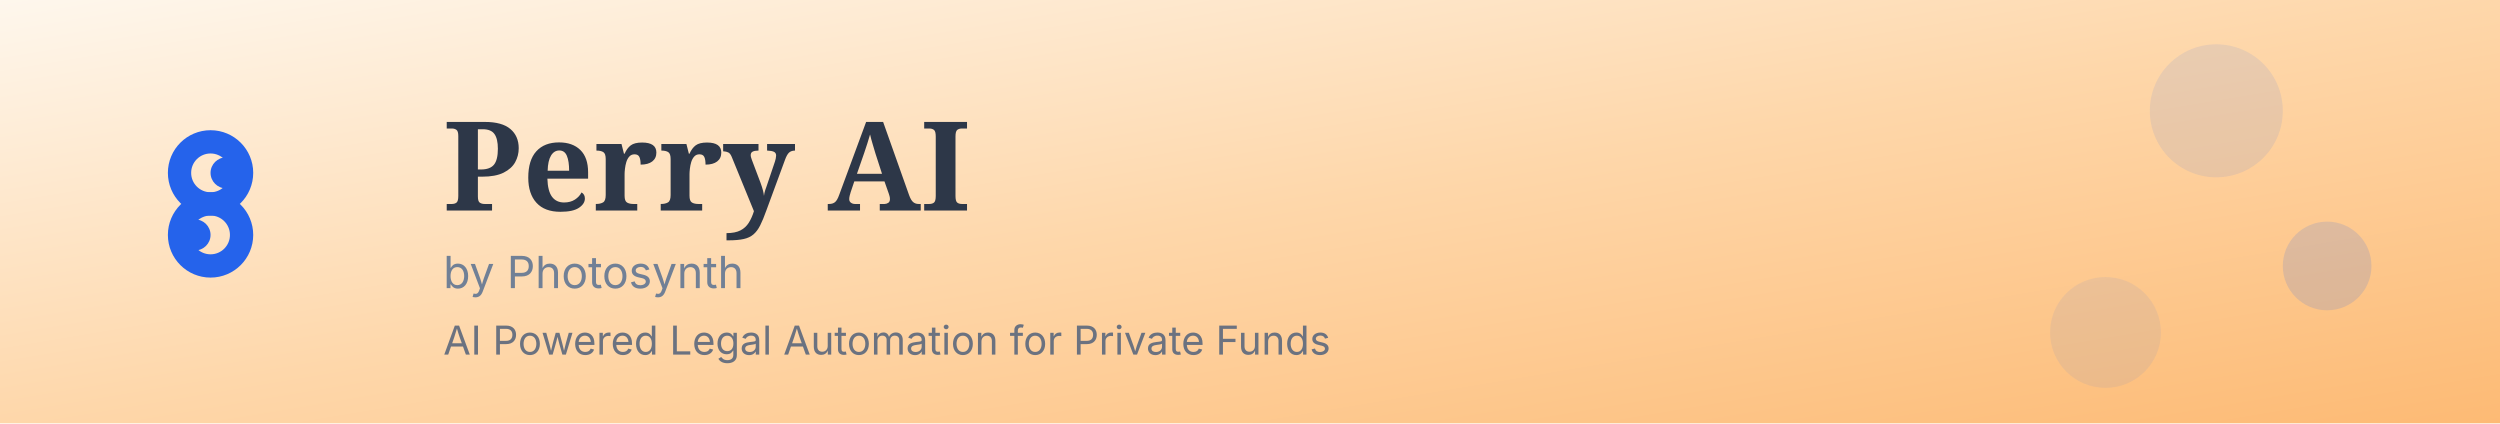
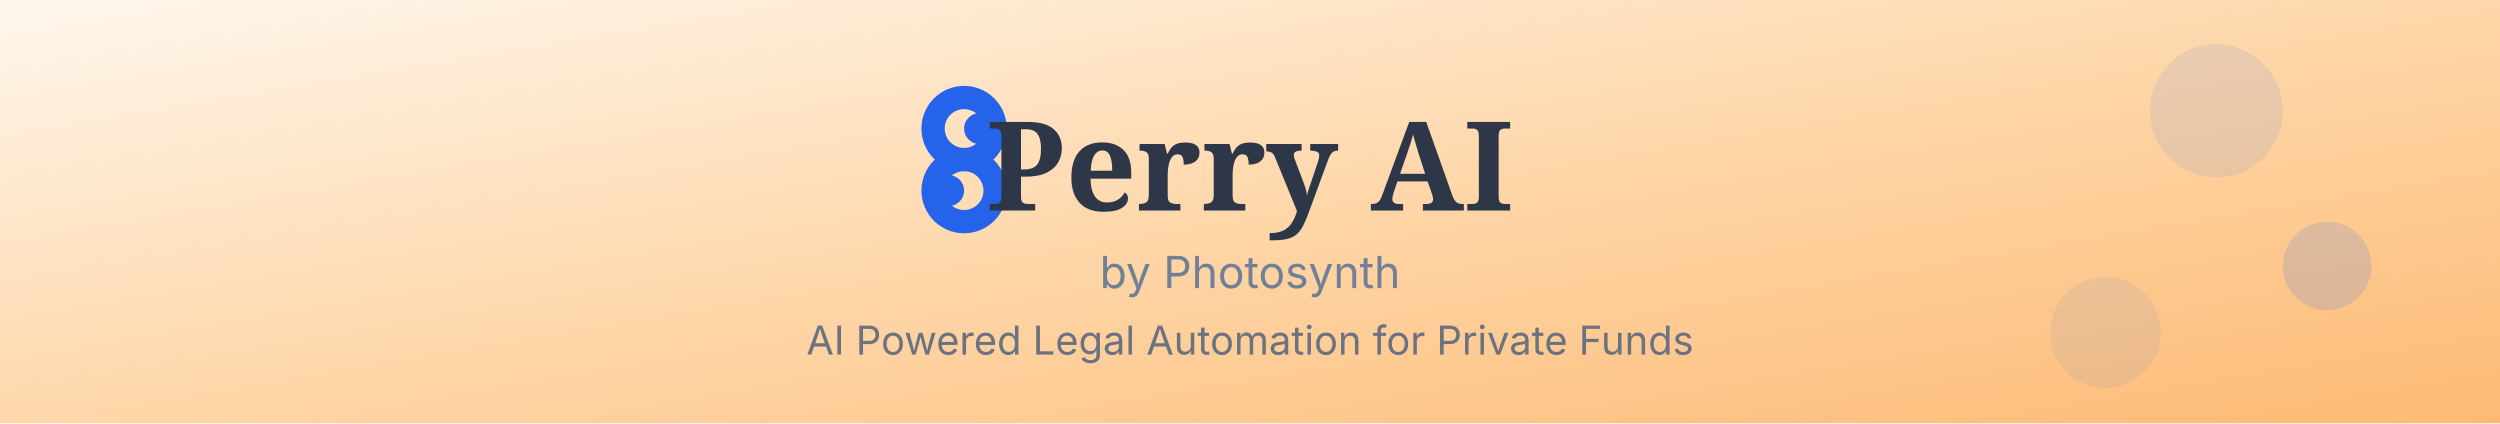
<svg xmlns="http://www.w3.org/2000/svg" viewBox="0 0 1128 191" width="1128" height="191">
  <defs>
    <linearGradient id="bgGradient" x1="0%" y1="0%" x2="100%" y2="100%">
      <stop offset="0%" style="stop-color:#fef7ed;stop-opacity:1" />
      <stop offset="50%" style="stop-color:#fed7aa;stop-opacity:1" />
      <stop offset="100%" style="stop-color:#fdba74;stop-opacity:1" />
    </linearGradient>
  </defs>
  <rect width="1128" height="191" fill="url(#bgGradient)" />
-   <g transform="translate(60, 50) scale(3.5)">
+   <g transform="translate(400, 30) scale(3.5)">
    <path d="M6 8c0-2.21 1.79-4 4-4s4 1.79 4 4c0 2.21-1.79 4-4 4s-4-1.79-4-4z" fill="none" stroke="#2563eb" stroke-width="3" />
    <path d="M14 16c0-2.21-1.79-4-4-4s-4 1.79-4 4c0 2.21 1.79 4 4 4s4-1.79 4-4z" fill="none" stroke="#2563eb" stroke-width="3" />
    <path d="M10 8c0-1.1.9-2 2-2s2 .9 2 2c0 1.1-.9 2-2 2s-2-.9-2-2z" fill="#2563eb" />
    <path d="M10 16c0-1.1-.9-2-2-2s-2 .9-2 2c0 1.1.9 2 2 2s2-.9 2-2z" fill="#2563eb" />
  </g>
-   <text x="200" y="95" font-family="Playfair Display, serif" font-size="56" font-weight="700" fill="#2d3748">Perry AI</text>
-   <text x="200" y="130" font-family="Inter, sans-serif" font-size="20" font-weight="400" fill="#718096">by Photosynth</text>
-   <text x="200" y="160" font-family="Inter, sans-serif" font-size="18" font-weight="400" fill="#6b7280">AI Powered Legal Automation for Private Funds</text>
+   <text x="564" y="95" font-family="Playfair Display, serif" font-size="56" font-weight="700" fill="#2d3748" text-anchor="middle">Perry AI</text>
+   <text x="564" y="130" font-family="Inter, sans-serif" font-size="20" font-weight="400" fill="#718096" text-anchor="middle">by Photosynth</text>
+   <text x="564" y="160" font-family="Inter, sans-serif" font-size="18" font-weight="400" fill="#6b7280" text-anchor="middle">AI Powered Legal Automation for Private Funds</text>
  <circle cx="1000" cy="50" r="30" fill="#2563eb" opacity="0.1" />
  <circle cx="1050" cy="120" r="20" fill="#2563eb" opacity="0.15" />
  <circle cx="950" cy="150" r="25" fill="#2563eb" opacity="0.08" />
</svg>
